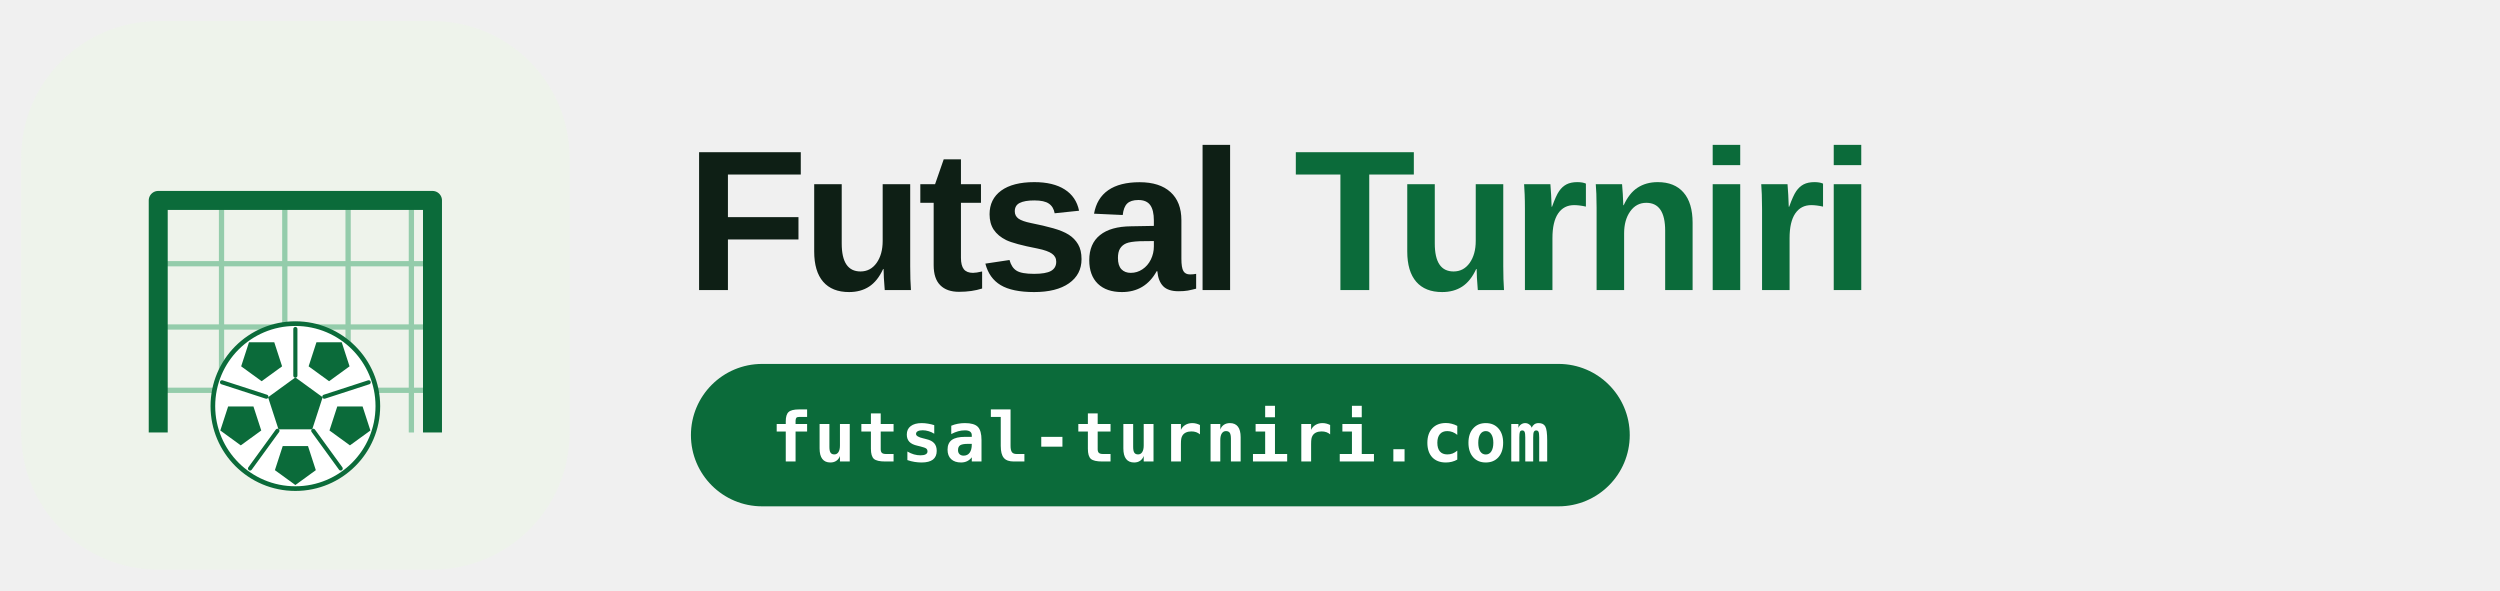
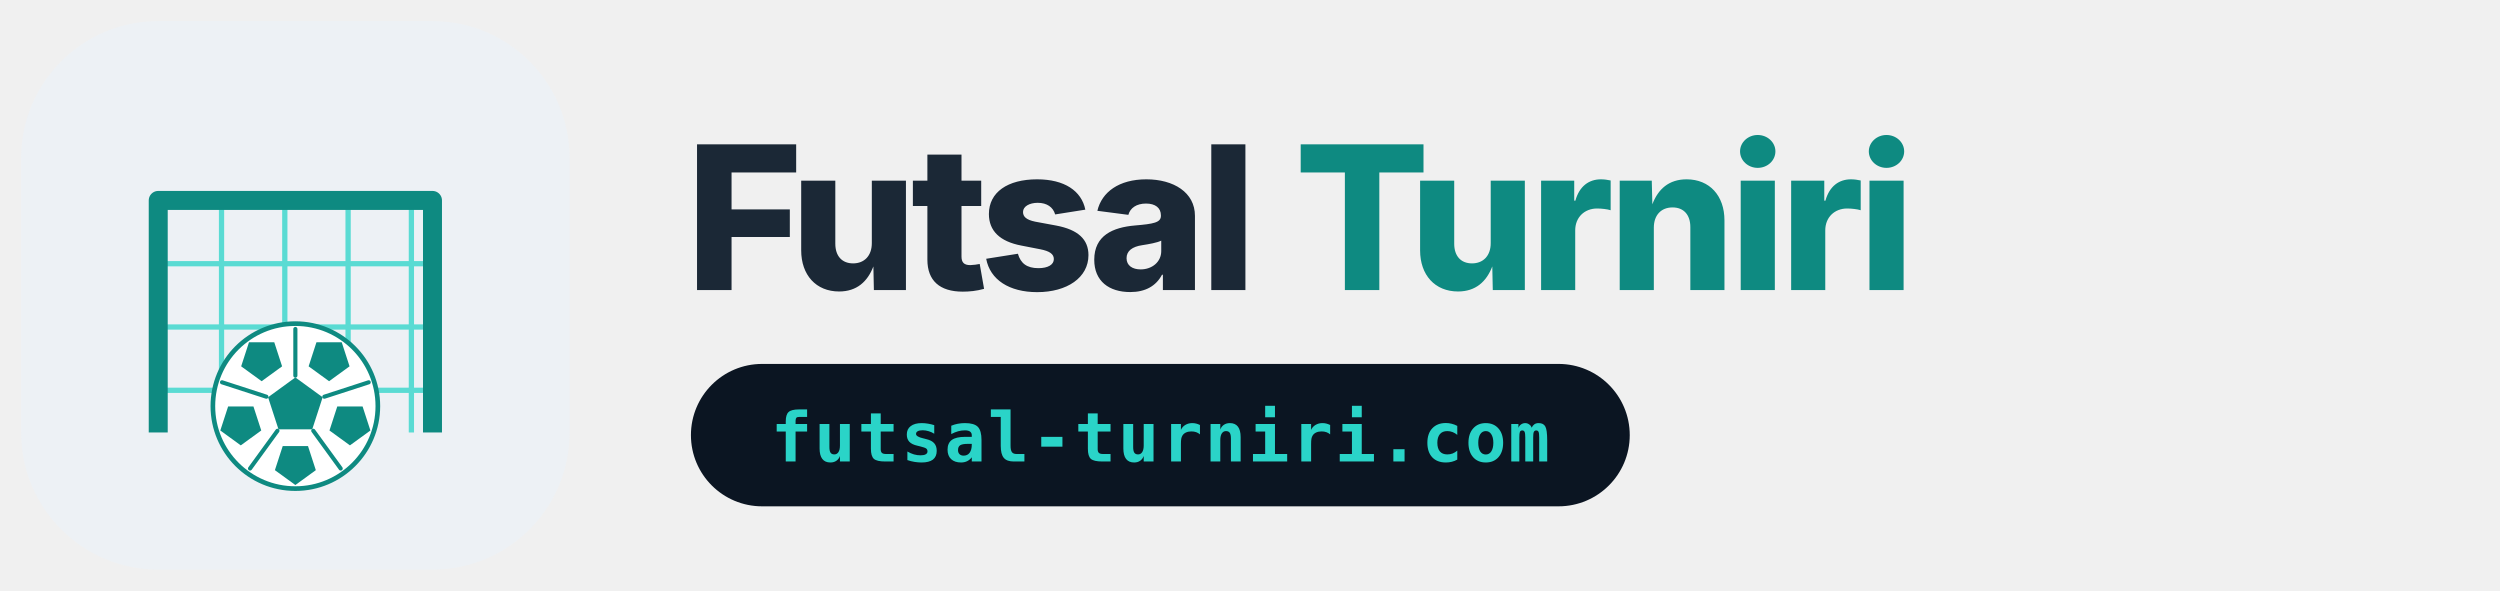
<svg xmlns="http://www.w3.org/2000/svg" viewBox="0 0 474 112" width="474" height="112" role="img" aria-label="Futsal Turniri - futsal-turniri.com">
  <svg x="0" y="0" width="112" height="112" viewBox="0 0 112 112">
-     <rect x="4" y="4" width="104" height="104" rx="26" fill="#eef3eb" />
-     <g stroke="#3aa56b" stroke-width="1" opacity="0.5">
+     <rect x="4" y="4" width="104" height="104" rx="26" fill="#EDF1F5" />
+     <g stroke="#2AD4C8" stroke-width="1" opacity="0.75">
      <path d="M42 38 V82 M54 38 V82 M66 38 V82 M78 38 V82" />
      <path d="M30 50 H82 M30 62 H82 M30 74 H82" />
    </g>
-     <path d="M30 82 V38 H82 V82" fill="none" stroke="#0b6b3a" stroke-width="3.6" stroke-linejoin="round" />
+     <path d="M30 82 V38 H82 V82" fill="none" stroke="#0E8A81" stroke-width="3.6" stroke-linejoin="round" />
    <svg x="39" y="60" width="34" height="34" viewBox="0 0 100 100">
-       <circle cx="50" cy="50" r="46" fill="#fff" stroke="#0b6b3a" stroke-width="2.6" />
-       <g stroke="#0b6b3a" stroke-width="2.3" stroke-linecap="round" fill="none">
+       <circle cx="50" cy="50" r="46" fill="#fff" stroke="#0E8A81" stroke-width="2.6" />
+       <g stroke="#0E8A81" stroke-width="2.3" stroke-linecap="round" fill="none">
        <path d="M50,33 L50,7" />
        <path d="M50,33 L50,7" transform="rotate(72 50 50)" />
        <path d="M50,33 L50,7" transform="rotate(144 50 50)" />
        <path d="M50,33 L50,7" transform="rotate(216 50 50)" />
        <path d="M50,33 L50,7" transform="rotate(288 50 50)" />
      </g>
-       <g fill="#0b6b3a">
+       <g fill="#0E8A81">
        <path d="M50,34 L65.22,45.06 L59.41,62.94 L40.59,62.94 L34.78,45.06 Z" />
        <path d="M61.41,85.71 L50,94 L38.59,85.71 L42.95,72.29 L57.05,72.29 Z" />
        <path d="M61.41,85.71 L50,94 L38.59,85.71 L42.95,72.29 L57.05,72.29 Z" transform="rotate(72 50 50)" />
        <path d="M61.41,85.71 L50,94 L38.59,85.71 L42.95,72.29 L57.05,72.29 Z" transform="rotate(144 50 50)" />
        <path d="M61.41,85.71 L50,94 L38.59,85.71 L42.95,72.29 L57.05,72.29 Z" transform="rotate(216 50 50)" />
        <path d="M61.41,85.71 L50,94 L38.59,85.71 L42.95,72.29 L57.05,72.29 Z" transform="rotate(288 50 50)" />
      </g>
    </svg>
  </svg>
-   <text x="130" y="55" font-family="'Bricolage Grotesque', Arial, sans-serif" font-size="38" font-weight="800" letter-spacing="-1.2" fill="#0e1f15">Futsal <tspan fill="#0b6b3a">Turniri</tspan>
+   <text x="130" y="55" font-family="'Outfit', 'Inter', Arial, sans-serif" font-size="38" font-weight="800" letter-spacing="-1.2" fill="#1B2836">Futsal <tspan fill="#0E8A81">Turniri</tspan>
  </text>
  <g>
-     <rect x="131" y="69" width="178" height="27" rx="13.5" fill="#0b6b3a" />
-     <text x="220" y="87.5" text-anchor="middle" font-family="'JetBrains Mono', monospace" font-size="13" font-weight="700" letter-spacing="0.4" fill="#ffffff">futsal-turniri.com</text>
+     <rect x="131" y="69" width="178" height="27" rx="13.5" fill="#0B1522" />
+     <text x="220" y="87.5" text-anchor="middle" font-family="'Geist Mono', 'JetBrains Mono', monospace" font-size="13" font-weight="700" letter-spacing="0.4" fill="#2AD4C8">futsal-turniri.com</text>
  </g>
</svg>
